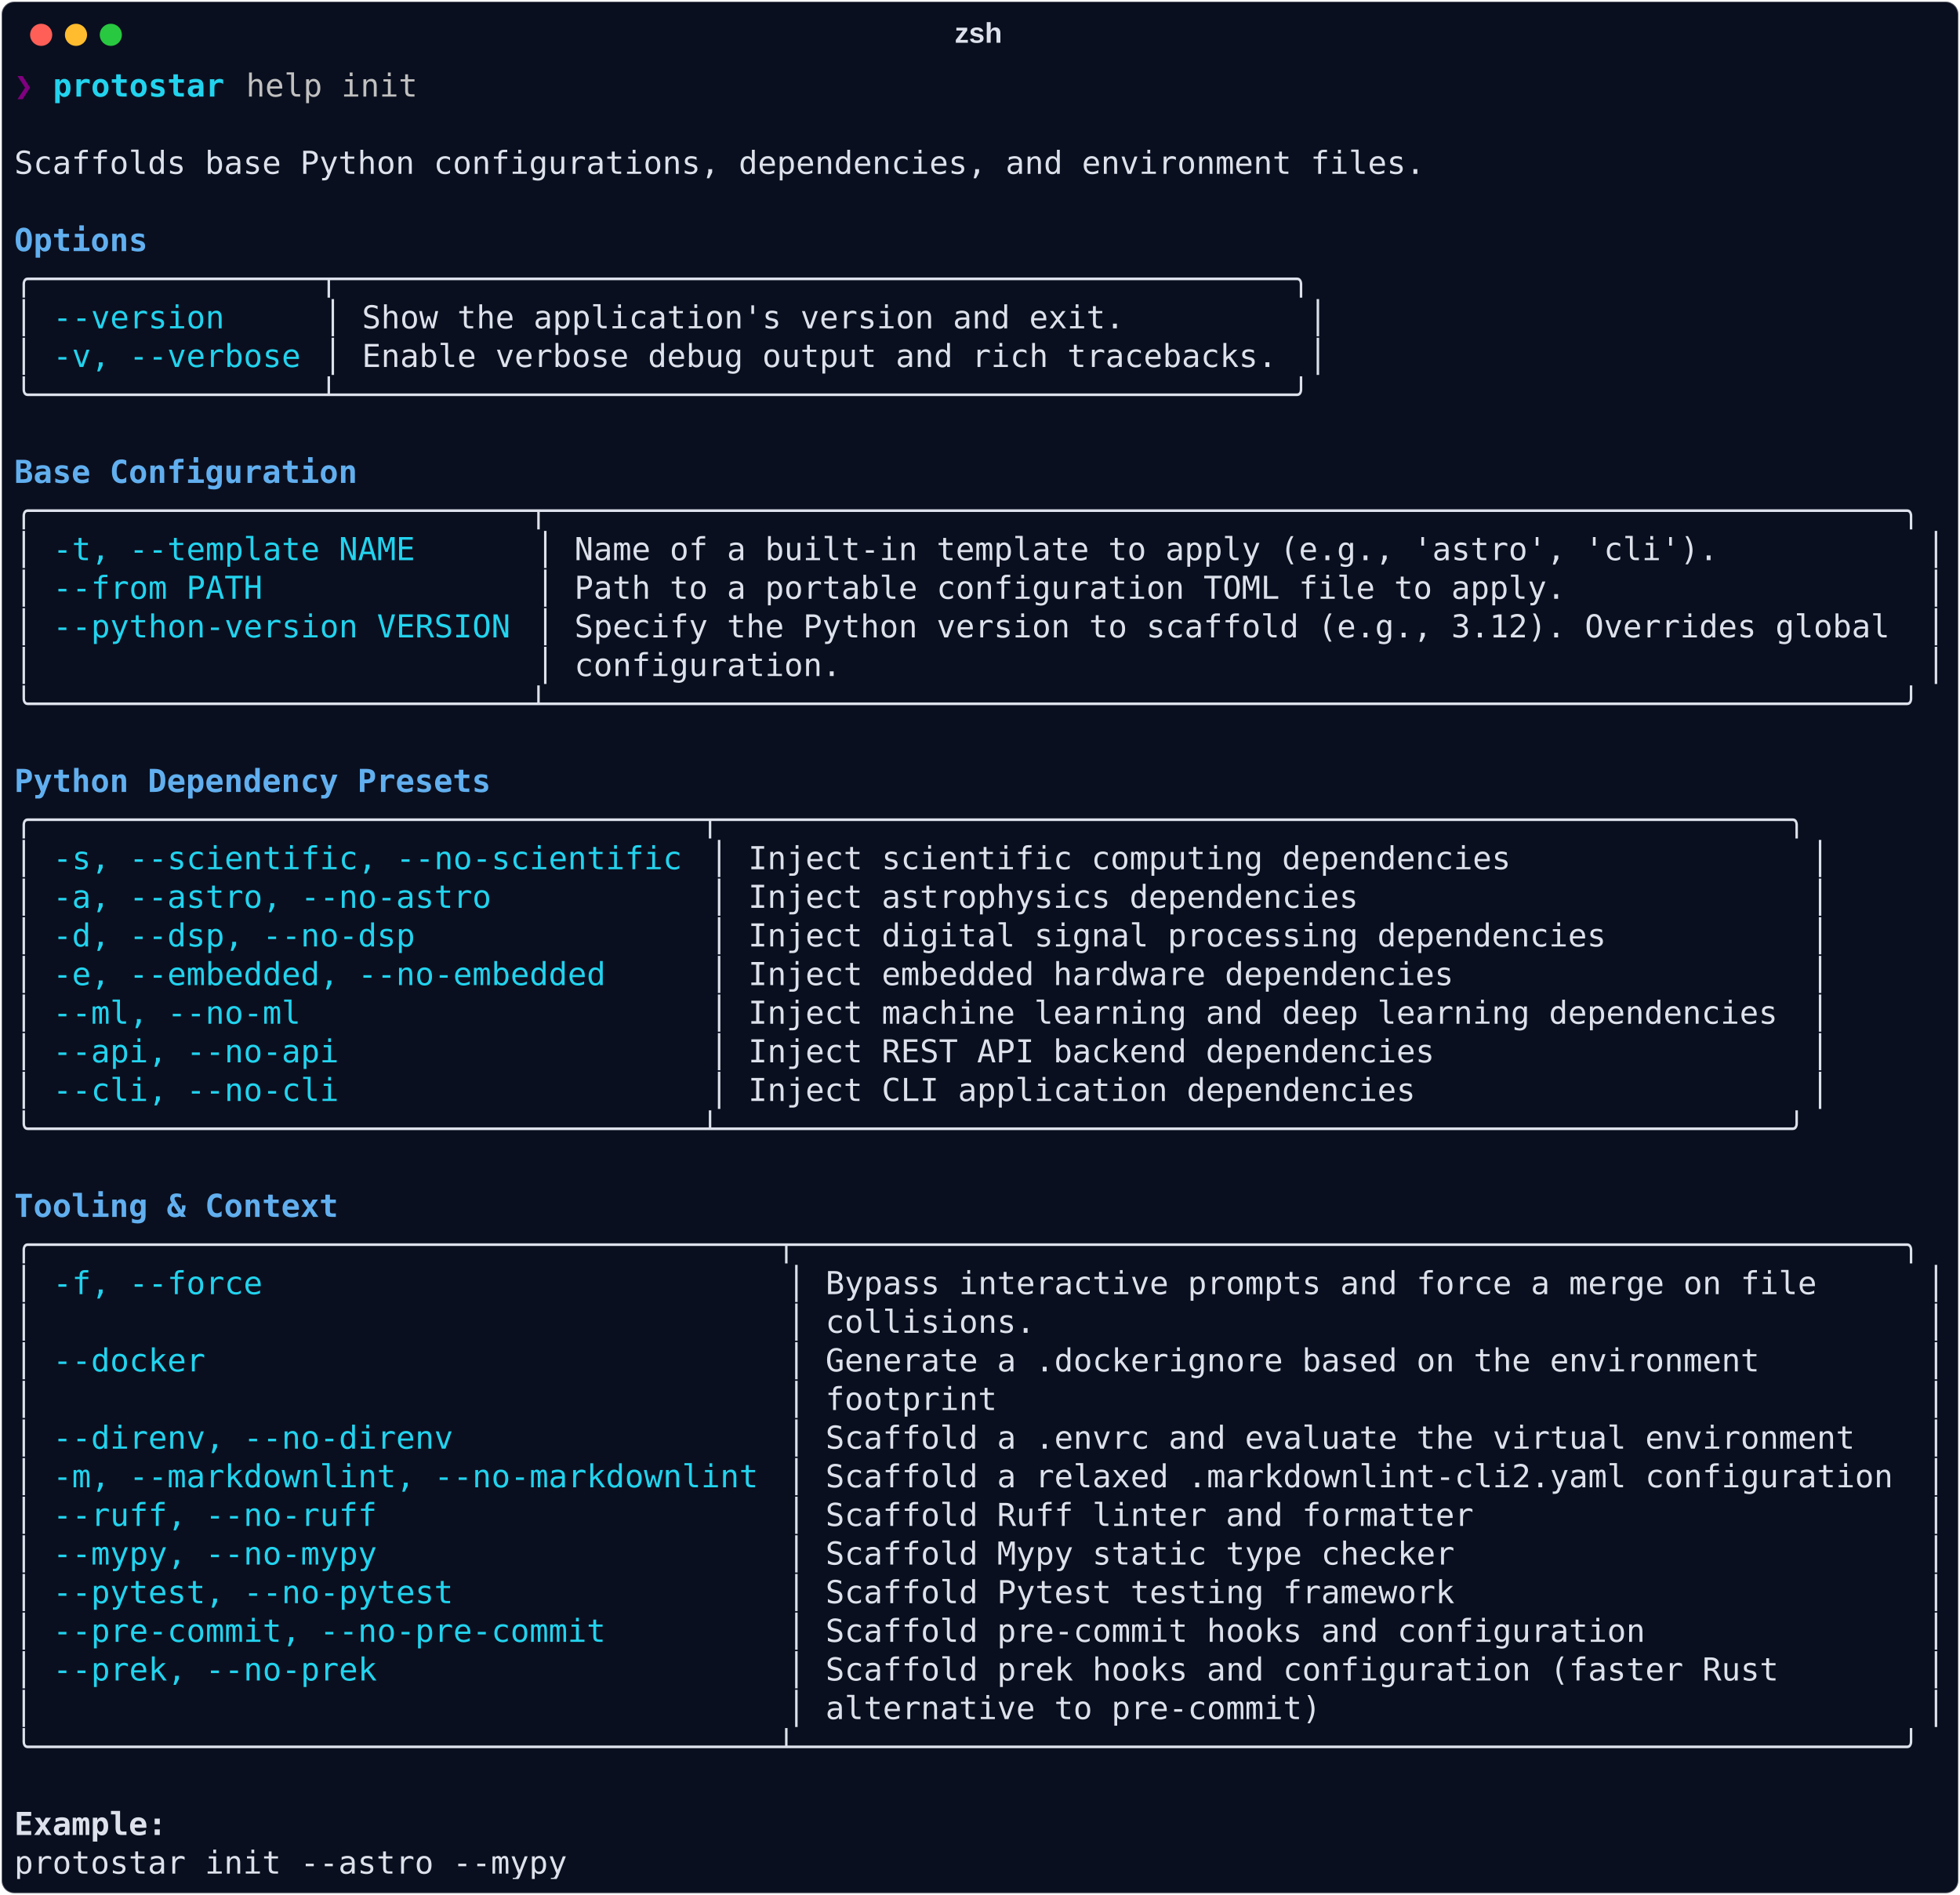
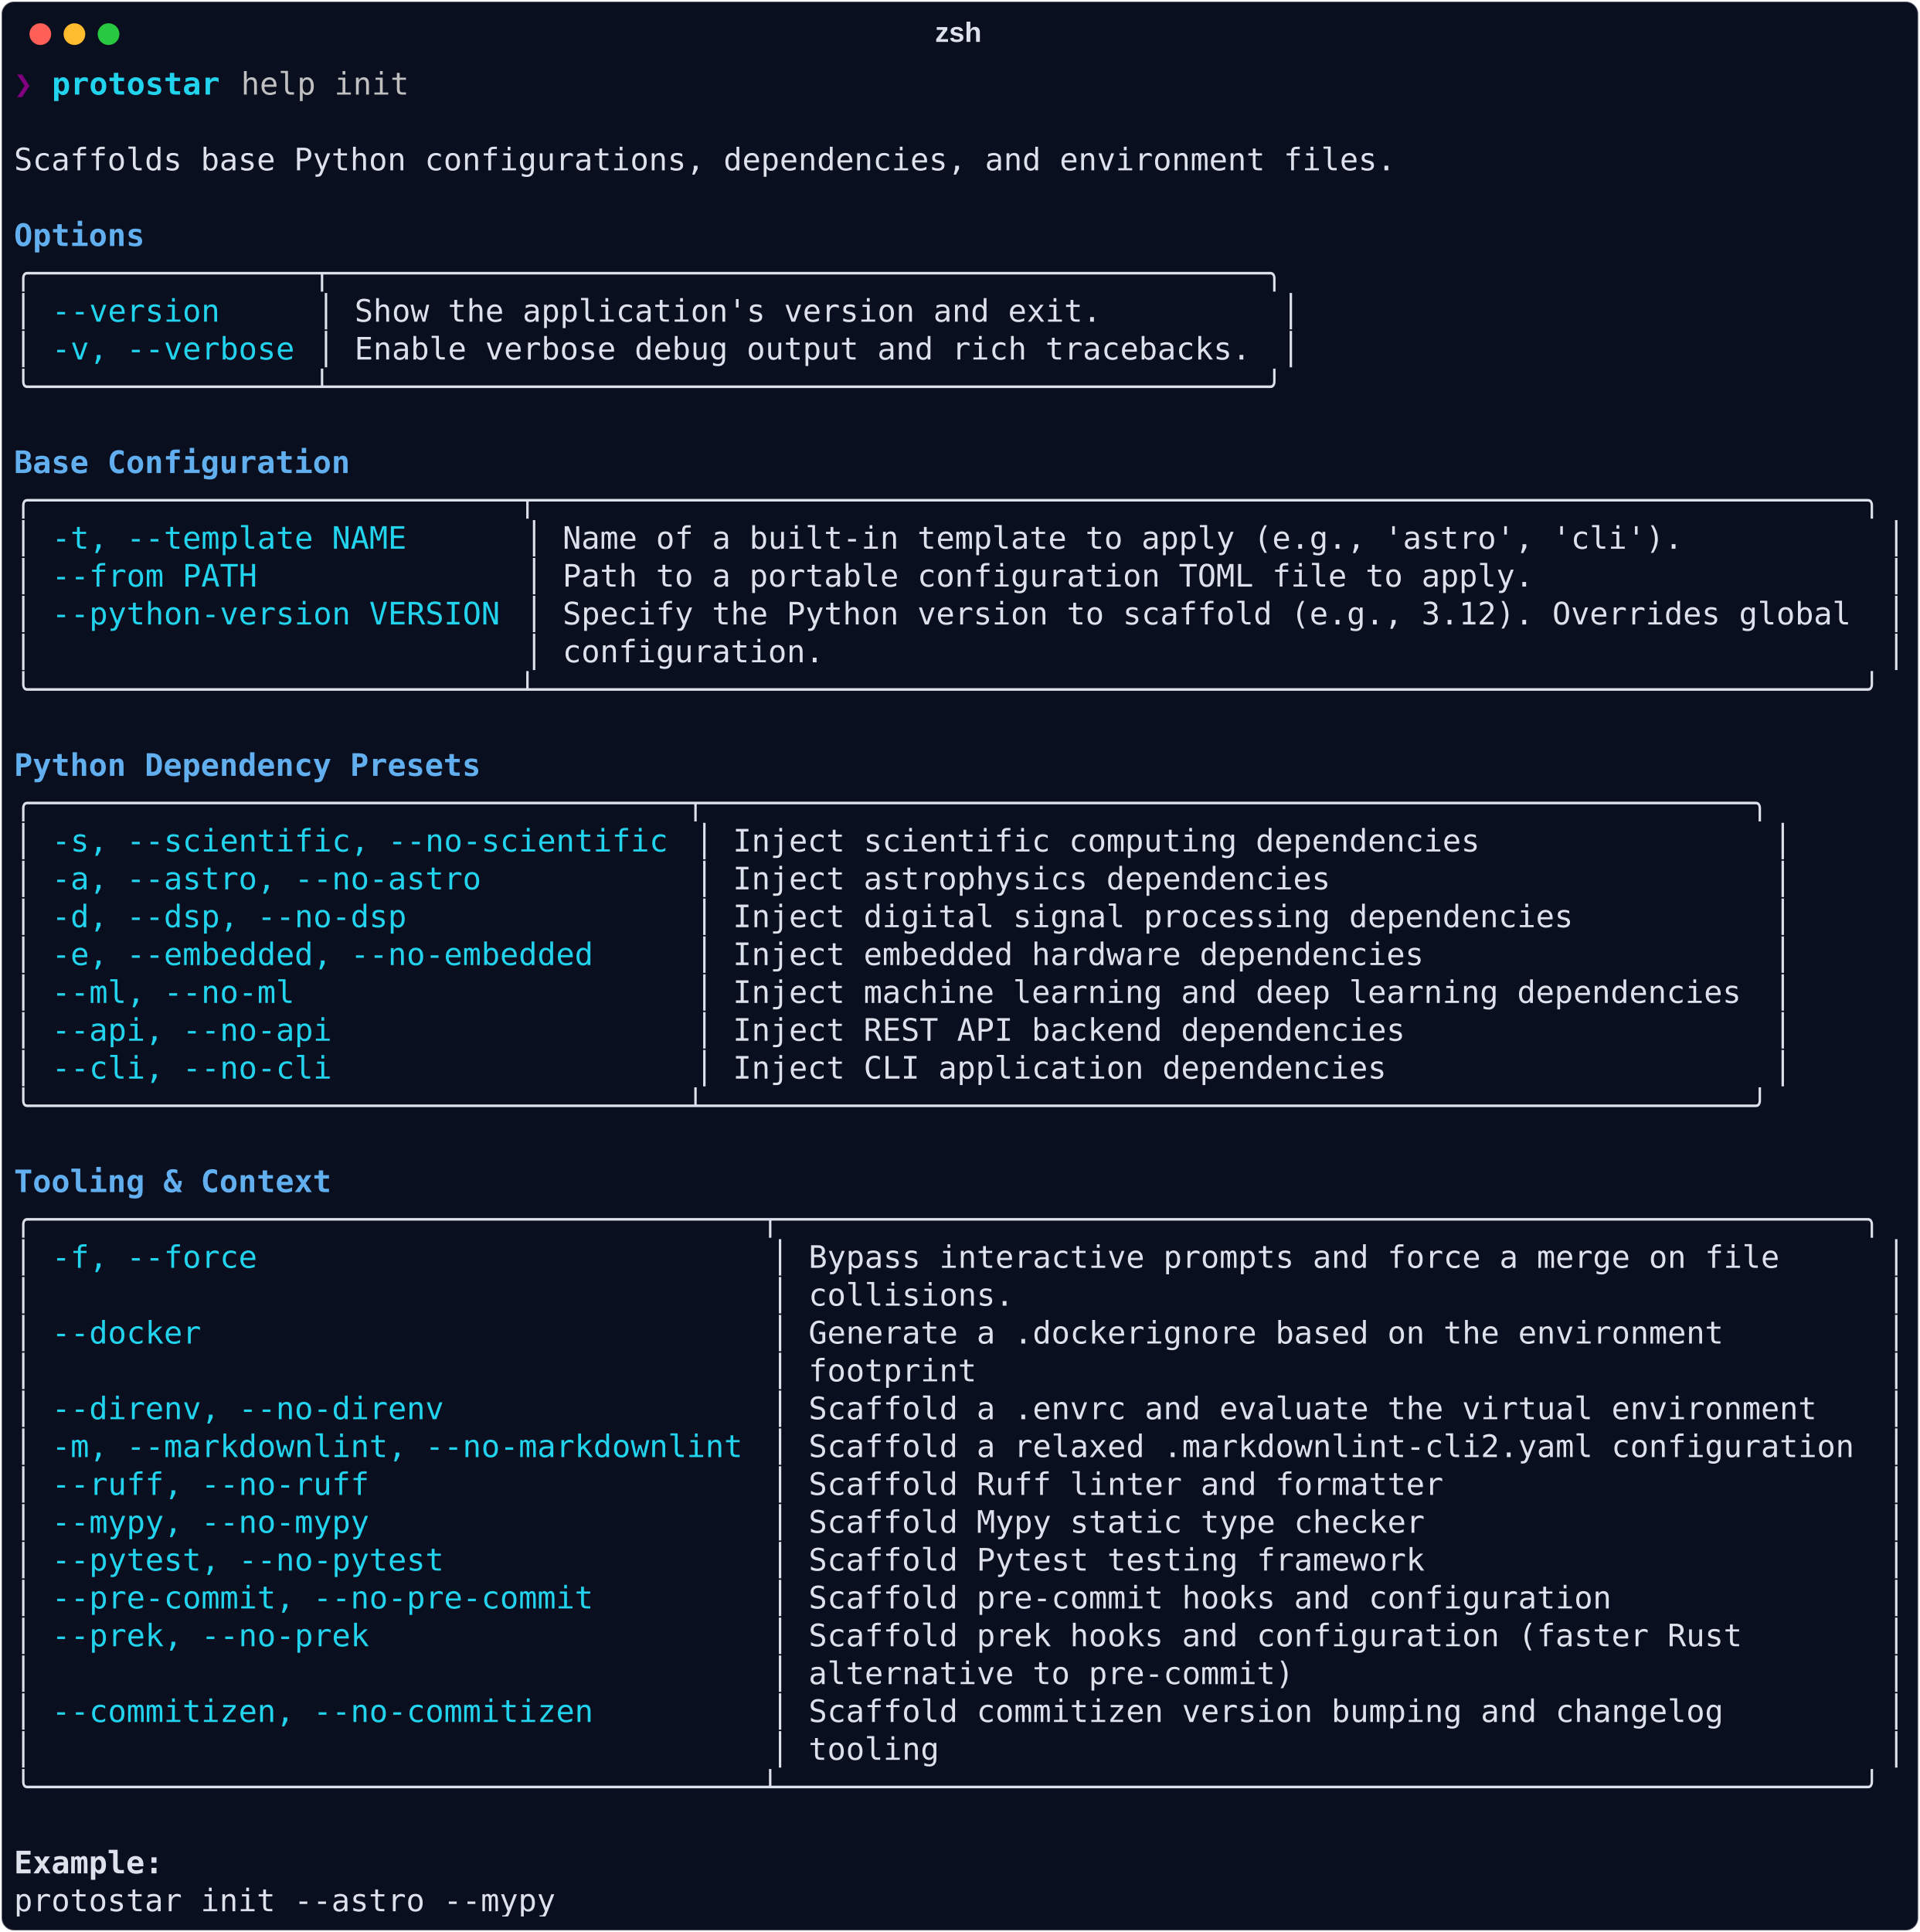
- <svg xmlns="http://www.w3.org/2000/svg" class="rich-terminal" viewBox="0 0 1238 1196.8">
+ <svg xmlns="http://www.w3.org/2000/svg" class="rich-terminal" viewBox="0 0 1238 1245.6">
  <style>

    @font-face {
        font-family: "Fira Code";
        src: local("FiraCode-Regular"),
                url("https://cdnjs.cloudflare.com/ajax/libs/firacode/6.2.0/woff2/FiraCode-Regular.woff2") format("woff2"),
                url("https://cdnjs.cloudflare.com/ajax/libs/firacode/6.2.0/woff/FiraCode-Regular.woff") format("woff");
        font-style: normal;
        font-weight: 400;
    }
    @font-face {
        font-family: "Fira Code";
        src: local("FiraCode-Bold"),
                url("https://cdnjs.cloudflare.com/ajax/libs/firacode/6.2.0/woff2/FiraCode-Bold.woff2") format("woff2"),
                url("https://cdnjs.cloudflare.com/ajax/libs/firacode/6.2.0/woff/FiraCode-Bold.woff") format("woff");
        font-style: bold;
        font-weight: 700;
    }

    .cli_init_help-matrix {
        font-family: Fira Code, monospace;
        font-size: 20px;
        line-height: 24.4px;
        font-variant-east-asian: full-width;
    }

    .cli_init_help-title {
        font-size: 18px;
        font-weight: bold;
        font-family: arial;
    }

    .cli_init_help-r1 { fill: #800080;font-weight: bold }
.cli_init_help-r2 { fill: #22d3ee;font-weight: bold }
.cli_init_help-r3 { fill: #c0c0c0 }
.cli_init_help-r4 { fill: #dce1eb }
.cli_init_help-r5 { fill: #61afef;font-weight: bold }
.cli_init_help-r6 { fill: #22d3ee }
.cli_init_help-r7 { fill: #dce1eb;font-weight: bold }
    </style>
  <defs>
    <clipPath id="cli_init_help-clip-terminal">
-       <rect x="0" y="0" width="1219.0" height="1145.8" />
+       <rect x="0" y="0" width="1219.0" height="1194.6" />
    </clipPath>
    <clipPath id="cli_init_help-line-0">
      <rect x="0" y="1.5" width="1220" height="24.65" />
    </clipPath>
    <clipPath id="cli_init_help-line-1">
      <rect x="0" y="25.9" width="1220" height="24.65" />
    </clipPath>
    <clipPath id="cli_init_help-line-2">
      <rect x="0" y="50.3" width="1220" height="24.65" />
    </clipPath>
    <clipPath id="cli_init_help-line-3">
      <rect x="0" y="74.7" width="1220" height="24.65" />
    </clipPath>
    <clipPath id="cli_init_help-line-4">
      <rect x="0" y="99.1" width="1220" height="24.65" />
    </clipPath>
    <clipPath id="cli_init_help-line-5">
      <rect x="0" y="123.5" width="1220" height="24.65" />
    </clipPath>
    <clipPath id="cli_init_help-line-6">
      <rect x="0" y="147.9" width="1220" height="24.65" />
    </clipPath>
    <clipPath id="cli_init_help-line-7">
      <rect x="0" y="172.3" width="1220" height="24.65" />
    </clipPath>
    <clipPath id="cli_init_help-line-8">
      <rect x="0" y="196.7" width="1220" height="24.65" />
    </clipPath>
    <clipPath id="cli_init_help-line-9">
      <rect x="0" y="221.1" width="1220" height="24.65" />
    </clipPath>
    <clipPath id="cli_init_help-line-10">
      <rect x="0" y="245.5" width="1220" height="24.65" />
    </clipPath>
    <clipPath id="cli_init_help-line-11">
      <rect x="0" y="269.9" width="1220" height="24.65" />
    </clipPath>
    <clipPath id="cli_init_help-line-12">
      <rect x="0" y="294.3" width="1220" height="24.65" />
    </clipPath>
    <clipPath id="cli_init_help-line-13">
      <rect x="0" y="318.7" width="1220" height="24.65" />
    </clipPath>
    <clipPath id="cli_init_help-line-14">
      <rect x="0" y="343.1" width="1220" height="24.65" />
    </clipPath>
    <clipPath id="cli_init_help-line-15">
      <rect x="0" y="367.5" width="1220" height="24.65" />
    </clipPath>
    <clipPath id="cli_init_help-line-16">
      <rect x="0" y="391.9" width="1220" height="24.65" />
    </clipPath>
    <clipPath id="cli_init_help-line-17">
      <rect x="0" y="416.3" width="1220" height="24.65" />
    </clipPath>
    <clipPath id="cli_init_help-line-18">
      <rect x="0" y="440.7" width="1220" height="24.65" />
    </clipPath>
    <clipPath id="cli_init_help-line-19">
      <rect x="0" y="465.1" width="1220" height="24.65" />
    </clipPath>
    <clipPath id="cli_init_help-line-20">
      <rect x="0" y="489.5" width="1220" height="24.65" />
    </clipPath>
    <clipPath id="cli_init_help-line-21">
      <rect x="0" y="513.9" width="1220" height="24.65" />
    </clipPath>
    <clipPath id="cli_init_help-line-22">
      <rect x="0" y="538.3" width="1220" height="24.65" />
    </clipPath>
    <clipPath id="cli_init_help-line-23">
      <rect x="0" y="562.7" width="1220" height="24.65" />
    </clipPath>
    <clipPath id="cli_init_help-line-24">
      <rect x="0" y="587.1" width="1220" height="24.65" />
    </clipPath>
    <clipPath id="cli_init_help-line-25">
      <rect x="0" y="611.5" width="1220" height="24.65" />
    </clipPath>
    <clipPath id="cli_init_help-line-26">
      <rect x="0" y="635.9" width="1220" height="24.65" />
    </clipPath>
    <clipPath id="cli_init_help-line-27">
      <rect x="0" y="660.3" width="1220" height="24.65" />
    </clipPath>
    <clipPath id="cli_init_help-line-28">
      <rect x="0" y="684.7" width="1220" height="24.65" />
    </clipPath>
    <clipPath id="cli_init_help-line-29">
      <rect x="0" y="709.1" width="1220" height="24.65" />
    </clipPath>
    <clipPath id="cli_init_help-line-30">
      <rect x="0" y="733.5" width="1220" height="24.65" />
    </clipPath>
    <clipPath id="cli_init_help-line-31">
      <rect x="0" y="757.9" width="1220" height="24.65" />
    </clipPath>
    <clipPath id="cli_init_help-line-32">
      <rect x="0" y="782.3" width="1220" height="24.65" />
    </clipPath>
    <clipPath id="cli_init_help-line-33">
      <rect x="0" y="806.7" width="1220" height="24.65" />
    </clipPath>
    <clipPath id="cli_init_help-line-34">
      <rect x="0" y="831.1" width="1220" height="24.65" />
    </clipPath>
    <clipPath id="cli_init_help-line-35">
      <rect x="0" y="855.5" width="1220" height="24.65" />
    </clipPath>
    <clipPath id="cli_init_help-line-36">
      <rect x="0" y="879.9" width="1220" height="24.65" />
    </clipPath>
    <clipPath id="cli_init_help-line-37">
      <rect x="0" y="904.3" width="1220" height="24.65" />
    </clipPath>
    <clipPath id="cli_init_help-line-38">
      <rect x="0" y="928.7" width="1220" height="24.65" />
    </clipPath>
    <clipPath id="cli_init_help-line-39">
      <rect x="0" y="953.1" width="1220" height="24.65" />
    </clipPath>
    <clipPath id="cli_init_help-line-40">
      <rect x="0" y="977.5" width="1220" height="24.65" />
    </clipPath>
    <clipPath id="cli_init_help-line-41">
      <rect x="0" y="1001.9" width="1220" height="24.65" />
    </clipPath>
    <clipPath id="cli_init_help-line-42">
      <rect x="0" y="1026.3" width="1220" height="24.65" />
    </clipPath>
    <clipPath id="cli_init_help-line-43">
      <rect x="0" y="1050.7" width="1220" height="24.65" />
    </clipPath>
    <clipPath id="cli_init_help-line-44">
      <rect x="0" y="1075.1" width="1220" height="24.65" />
    </clipPath>
    <clipPath id="cli_init_help-line-45">
      <rect x="0" y="1099.5" width="1220" height="24.65" />
    </clipPath>
+     <clipPath id="cli_init_help-line-46">
+       <rect x="0" y="1123.9" width="1220" height="24.65" />
+     </clipPath>
+     <clipPath id="cli_init_help-line-47">
+       <rect x="0" y="1148.3" width="1220" height="24.65" />
+     </clipPath>
  </defs>
-   <rect fill="#0a0f1f" stroke="rgba(255,255,255,0.35)" stroke-width="1" x="1" y="1" width="1236" height="1194.8" rx="8" />
+   <rect fill="#0a0f1f" stroke="rgba(255,255,255,0.35)" stroke-width="1" x="1" y="1" width="1236" height="1243.6" rx="8" />
  <text class="cli_init_help-title" fill="#dce1eb" text-anchor="middle" x="618" y="27">zsh</text>
  <g transform="translate(26,22)">
    <circle cx="0" cy="0" r="7" fill="#ff5f57" />
    <circle cx="22" cy="0" r="7" fill="#febc2e" />
    <circle cx="44" cy="0" r="7" fill="#28c840" />
  </g>
  <g transform="translate(9, 41)" clip-path="url(#cli_init_help-clip-terminal)">
    <g class="cli_init_help-matrix">
      <text class="cli_init_help-r1" x="0" y="20" textLength="24.4" clip-path="url(#cli_init_help-line-0)">❯ </text>
      <text class="cli_init_help-r2" x="24.4" y="20" textLength="122" clip-path="url(#cli_init_help-line-0)">protostar </text>
      <text class="cli_init_help-r3" x="146.4" y="20" textLength="109.8" clip-path="url(#cli_init_help-line-0)">help init</text>
      <text class="cli_init_help-r4" x="1220" y="20" textLength="12.2" clip-path="url(#cli_init_help-line-0)">
</text>
      <text class="cli_init_help-r4" x="1220" y="44.4" textLength="12.2" clip-path="url(#cli_init_help-line-1)">
</text>
      <text class="cli_init_help-r4" x="0" y="68.8" textLength="902.8" clip-path="url(#cli_init_help-line-2)">Scaffolds base Python configurations, dependencies, and environment files.</text>
      <text class="cli_init_help-r4" x="1220" y="68.8" textLength="12.2" clip-path="url(#cli_init_help-line-2)">
</text>
      <text class="cli_init_help-r4" x="1220" y="93.2" textLength="12.2" clip-path="url(#cli_init_help-line-3)">
</text>
      <text class="cli_init_help-r5" x="0" y="117.6" textLength="829.6" clip-path="url(#cli_init_help-line-4)">Options                                                             </text>
      <text class="cli_init_help-r4" x="1220" y="117.6" textLength="12.2" clip-path="url(#cli_init_help-line-4)">
</text>
      <text class="cli_init_help-r4" x="0" y="142" textLength="829.6" clip-path="url(#cli_init_help-line-5)">╭───────────────┬──────────────────────────────────────────────────╮</text>
      <text class="cli_init_help-r4" x="1220" y="142" textLength="12.2" clip-path="url(#cli_init_help-line-5)">
</text>
      <text class="cli_init_help-r4" x="0" y="166.4" textLength="12.2" clip-path="url(#cli_init_help-line-6)">│</text>
      <text class="cli_init_help-r6" x="24.4" y="166.4" textLength="158.6" clip-path="url(#cli_init_help-line-6)">--version    </text>
      <text class="cli_init_help-r4" x="195.2" y="166.4" textLength="12.2" clip-path="url(#cli_init_help-line-6)">│</text>
      <text class="cli_init_help-r4" x="219.6" y="166.4" textLength="585.6" clip-path="url(#cli_init_help-line-6)">Show the application's version and exit.        </text>
      <text class="cli_init_help-r4" x="817.4" y="166.4" textLength="12.2" clip-path="url(#cli_init_help-line-6)">│</text>
      <text class="cli_init_help-r4" x="1220" y="166.4" textLength="12.2" clip-path="url(#cli_init_help-line-6)">
</text>
      <text class="cli_init_help-r4" x="0" y="190.8" textLength="12.2" clip-path="url(#cli_init_help-line-7)">│</text>
      <text class="cli_init_help-r6" x="24.4" y="190.8" textLength="158.6" clip-path="url(#cli_init_help-line-7)">-v, --verbose</text>
      <text class="cli_init_help-r4" x="195.2" y="190.8" textLength="12.2" clip-path="url(#cli_init_help-line-7)">│</text>
      <text class="cli_init_help-r4" x="219.6" y="190.8" textLength="585.6" clip-path="url(#cli_init_help-line-7)">Enable verbose debug output and rich tracebacks.</text>
      <text class="cli_init_help-r4" x="817.4" y="190.8" textLength="12.2" clip-path="url(#cli_init_help-line-7)">│</text>
      <text class="cli_init_help-r4" x="1220" y="190.8" textLength="12.2" clip-path="url(#cli_init_help-line-7)">
</text>
      <text class="cli_init_help-r4" x="0" y="215.2" textLength="829.6" clip-path="url(#cli_init_help-line-8)">╰───────────────┴──────────────────────────────────────────────────╯</text>
      <text class="cli_init_help-r4" x="1220" y="215.2" textLength="12.2" clip-path="url(#cli_init_help-line-8)">
</text>
      <text class="cli_init_help-r4" x="1220" y="239.6" textLength="12.2" clip-path="url(#cli_init_help-line-9)">
</text>
      <text class="cli_init_help-r5" x="0" y="264" textLength="1220" clip-path="url(#cli_init_help-line-10)">Base Configuration                                                                                  </text>
      <text class="cli_init_help-r4" x="1220" y="264" textLength="12.2" clip-path="url(#cli_init_help-line-10)">
</text>
      <text class="cli_init_help-r4" x="0" y="288.4" textLength="1220" clip-path="url(#cli_init_help-line-11)">╭──────────────────────────┬───────────────────────────────────────────────────────────────────────╮</text>
      <text class="cli_init_help-r4" x="1220" y="288.4" textLength="12.2" clip-path="url(#cli_init_help-line-11)">
</text>
      <text class="cli_init_help-r4" x="0" y="312.8" textLength="12.2" clip-path="url(#cli_init_help-line-12)">│</text>
      <text class="cli_init_help-r6" x="24.4" y="312.8" textLength="292.8" clip-path="url(#cli_init_help-line-12)">-t, --template NAME     </text>
      <text class="cli_init_help-r4" x="329.4" y="312.8" textLength="12.2" clip-path="url(#cli_init_help-line-12)">│</text>
      <text class="cli_init_help-r4" x="353.8" y="312.8" textLength="841.8" clip-path="url(#cli_init_help-line-12)">Name of a built-in template to apply (e.g., 'astro', 'cli').         </text>
      <text class="cli_init_help-r4" x="1207.8" y="312.8" textLength="12.2" clip-path="url(#cli_init_help-line-12)">│</text>
      <text class="cli_init_help-r4" x="1220" y="312.8" textLength="12.2" clip-path="url(#cli_init_help-line-12)">
</text>
      <text class="cli_init_help-r4" x="0" y="337.2" textLength="12.2" clip-path="url(#cli_init_help-line-13)">│</text>
      <text class="cli_init_help-r6" x="24.4" y="337.2" textLength="292.8" clip-path="url(#cli_init_help-line-13)">--from PATH             </text>
      <text class="cli_init_help-r4" x="329.4" y="337.2" textLength="12.2" clip-path="url(#cli_init_help-line-13)">│</text>
      <text class="cli_init_help-r4" x="353.8" y="337.2" textLength="841.8" clip-path="url(#cli_init_help-line-13)">Path to a portable configuration TOML file to apply.                 </text>
      <text class="cli_init_help-r4" x="1207.8" y="337.2" textLength="12.2" clip-path="url(#cli_init_help-line-13)">│</text>
      <text class="cli_init_help-r4" x="1220" y="337.2" textLength="12.2" clip-path="url(#cli_init_help-line-13)">
</text>
      <text class="cli_init_help-r4" x="0" y="361.6" textLength="12.2" clip-path="url(#cli_init_help-line-14)">│</text>
      <text class="cli_init_help-r6" x="24.4" y="361.6" textLength="292.8" clip-path="url(#cli_init_help-line-14)">--python-version VERSION</text>
      <text class="cli_init_help-r4" x="329.4" y="361.6" textLength="12.2" clip-path="url(#cli_init_help-line-14)">│</text>
      <text class="cli_init_help-r4" x="353.8" y="361.6" textLength="841.8" clip-path="url(#cli_init_help-line-14)">Specify the Python version to scaffold (e.g., 3.12). Overrides global</text>
      <text class="cli_init_help-r4" x="1207.8" y="361.6" textLength="12.2" clip-path="url(#cli_init_help-line-14)">│</text>
      <text class="cli_init_help-r4" x="1220" y="361.6" textLength="12.2" clip-path="url(#cli_init_help-line-14)">
</text>
      <text class="cli_init_help-r4" x="0" y="386" textLength="12.2" clip-path="url(#cli_init_help-line-15)">│</text>
      <text class="cli_init_help-r4" x="329.4" y="386" textLength="12.2" clip-path="url(#cli_init_help-line-15)">│</text>
      <text class="cli_init_help-r4" x="353.8" y="386" textLength="841.8" clip-path="url(#cli_init_help-line-15)">configuration.                                                       </text>
      <text class="cli_init_help-r4" x="1207.8" y="386" textLength="12.2" clip-path="url(#cli_init_help-line-15)">│</text>
      <text class="cli_init_help-r4" x="1220" y="386" textLength="12.2" clip-path="url(#cli_init_help-line-15)">
</text>
      <text class="cli_init_help-r4" x="0" y="410.4" textLength="1220" clip-path="url(#cli_init_help-line-16)">╰──────────────────────────┴───────────────────────────────────────────────────────────────────────╯</text>
      <text class="cli_init_help-r4" x="1220" y="410.4" textLength="12.2" clip-path="url(#cli_init_help-line-16)">
</text>
      <text class="cli_init_help-r4" x="1220" y="434.8" textLength="12.2" clip-path="url(#cli_init_help-line-17)">
</text>
      <text class="cli_init_help-r5" x="0" y="459.2" textLength="1146.8" clip-path="url(#cli_init_help-line-18)">Python Dependency Presets                                                                     </text>
      <text class="cli_init_help-r4" x="1220" y="459.2" textLength="12.2" clip-path="url(#cli_init_help-line-18)">
</text>
      <text class="cli_init_help-r4" x="0" y="483.6" textLength="1146.8" clip-path="url(#cli_init_help-line-19)">╭───────────────────────────────────┬────────────────────────────────────────────────────────╮</text>
      <text class="cli_init_help-r4" x="1220" y="483.6" textLength="12.2" clip-path="url(#cli_init_help-line-19)">
</text>
      <text class="cli_init_help-r4" x="0" y="508" textLength="12.2" clip-path="url(#cli_init_help-line-20)">│</text>
      <text class="cli_init_help-r6" x="24.4" y="508" textLength="402.6" clip-path="url(#cli_init_help-line-20)">-s, --scientific, --no-scientific</text>
      <text class="cli_init_help-r4" x="439.2" y="508" textLength="12.2" clip-path="url(#cli_init_help-line-20)">│</text>
      <text class="cli_init_help-r4" x="463.6" y="508" textLength="658.8" clip-path="url(#cli_init_help-line-20)">Inject scientific computing dependencies              </text>
      <text class="cli_init_help-r4" x="1134.6" y="508" textLength="12.2" clip-path="url(#cli_init_help-line-20)">│</text>
      <text class="cli_init_help-r4" x="1220" y="508" textLength="12.2" clip-path="url(#cli_init_help-line-20)">
</text>
      <text class="cli_init_help-r4" x="0" y="532.4" textLength="12.2" clip-path="url(#cli_init_help-line-21)">│</text>
      <text class="cli_init_help-r6" x="24.4" y="532.4" textLength="402.6" clip-path="url(#cli_init_help-line-21)">-a, --astro, --no-astro          </text>
      <text class="cli_init_help-r4" x="439.2" y="532.4" textLength="12.2" clip-path="url(#cli_init_help-line-21)">│</text>
      <text class="cli_init_help-r4" x="463.6" y="532.4" textLength="658.8" clip-path="url(#cli_init_help-line-21)">Inject astrophysics dependencies                      </text>
      <text class="cli_init_help-r4" x="1134.6" y="532.4" textLength="12.2" clip-path="url(#cli_init_help-line-21)">│</text>
      <text class="cli_init_help-r4" x="1220" y="532.4" textLength="12.2" clip-path="url(#cli_init_help-line-21)">
</text>
      <text class="cli_init_help-r4" x="0" y="556.8" textLength="12.2" clip-path="url(#cli_init_help-line-22)">│</text>
      <text class="cli_init_help-r6" x="24.4" y="556.8" textLength="402.6" clip-path="url(#cli_init_help-line-22)">-d, --dsp, --no-dsp              </text>
      <text class="cli_init_help-r4" x="439.2" y="556.8" textLength="12.2" clip-path="url(#cli_init_help-line-22)">│</text>
      <text class="cli_init_help-r4" x="463.6" y="556.8" textLength="658.8" clip-path="url(#cli_init_help-line-22)">Inject digital signal processing dependencies         </text>
      <text class="cli_init_help-r4" x="1134.6" y="556.8" textLength="12.2" clip-path="url(#cli_init_help-line-22)">│</text>
      <text class="cli_init_help-r4" x="1220" y="556.8" textLength="12.2" clip-path="url(#cli_init_help-line-22)">
</text>
      <text class="cli_init_help-r4" x="0" y="581.2" textLength="12.2" clip-path="url(#cli_init_help-line-23)">│</text>
      <text class="cli_init_help-r6" x="24.4" y="581.2" textLength="402.6" clip-path="url(#cli_init_help-line-23)">-e, --embedded, --no-embedded    </text>
      <text class="cli_init_help-r4" x="439.2" y="581.2" textLength="12.2" clip-path="url(#cli_init_help-line-23)">│</text>
      <text class="cli_init_help-r4" x="463.6" y="581.2" textLength="658.8" clip-path="url(#cli_init_help-line-23)">Inject embedded hardware dependencies                 </text>
      <text class="cli_init_help-r4" x="1134.6" y="581.2" textLength="12.2" clip-path="url(#cli_init_help-line-23)">│</text>
      <text class="cli_init_help-r4" x="1220" y="581.2" textLength="12.2" clip-path="url(#cli_init_help-line-23)">
</text>
      <text class="cli_init_help-r4" x="0" y="605.6" textLength="12.2" clip-path="url(#cli_init_help-line-24)">│</text>
      <text class="cli_init_help-r6" x="24.4" y="605.6" textLength="402.6" clip-path="url(#cli_init_help-line-24)">--ml, --no-ml                    </text>
      <text class="cli_init_help-r4" x="439.2" y="605.6" textLength="12.2" clip-path="url(#cli_init_help-line-24)">│</text>
      <text class="cli_init_help-r4" x="463.6" y="605.6" textLength="658.8" clip-path="url(#cli_init_help-line-24)">Inject machine learning and deep learning dependencies</text>
      <text class="cli_init_help-r4" x="1134.6" y="605.6" textLength="12.2" clip-path="url(#cli_init_help-line-24)">│</text>
      <text class="cli_init_help-r4" x="1220" y="605.6" textLength="12.2" clip-path="url(#cli_init_help-line-24)">
</text>
      <text class="cli_init_help-r4" x="0" y="630" textLength="12.2" clip-path="url(#cli_init_help-line-25)">│</text>
      <text class="cli_init_help-r6" x="24.4" y="630" textLength="402.6" clip-path="url(#cli_init_help-line-25)">--api, --no-api                  </text>
      <text class="cli_init_help-r4" x="439.2" y="630" textLength="12.2" clip-path="url(#cli_init_help-line-25)">│</text>
      <text class="cli_init_help-r4" x="463.6" y="630" textLength="658.8" clip-path="url(#cli_init_help-line-25)">Inject REST API backend dependencies                  </text>
      <text class="cli_init_help-r4" x="1134.6" y="630" textLength="12.2" clip-path="url(#cli_init_help-line-25)">│</text>
      <text class="cli_init_help-r4" x="1220" y="630" textLength="12.2" clip-path="url(#cli_init_help-line-25)">
</text>
      <text class="cli_init_help-r4" x="0" y="654.4" textLength="12.2" clip-path="url(#cli_init_help-line-26)">│</text>
      <text class="cli_init_help-r6" x="24.4" y="654.4" textLength="402.6" clip-path="url(#cli_init_help-line-26)">--cli, --no-cli                  </text>
      <text class="cli_init_help-r4" x="439.2" y="654.4" textLength="12.2" clip-path="url(#cli_init_help-line-26)">│</text>
      <text class="cli_init_help-r4" x="463.6" y="654.4" textLength="658.8" clip-path="url(#cli_init_help-line-26)">Inject CLI application dependencies                   </text>
      <text class="cli_init_help-r4" x="1134.6" y="654.4" textLength="12.2" clip-path="url(#cli_init_help-line-26)">│</text>
      <text class="cli_init_help-r4" x="1220" y="654.4" textLength="12.2" clip-path="url(#cli_init_help-line-26)">
</text>
      <text class="cli_init_help-r4" x="0" y="678.8" textLength="1146.8" clip-path="url(#cli_init_help-line-27)">╰───────────────────────────────────┴────────────────────────────────────────────────────────╯</text>
      <text class="cli_init_help-r4" x="1220" y="678.8" textLength="12.2" clip-path="url(#cli_init_help-line-27)">
</text>
      <text class="cli_init_help-r4" x="1220" y="703.2" textLength="12.2" clip-path="url(#cli_init_help-line-28)">
</text>
      <text class="cli_init_help-r5" x="0" y="727.6" textLength="1220" clip-path="url(#cli_init_help-line-29)">Tooling &amp; Context                                                                                   </text>
      <text class="cli_init_help-r4" x="1220" y="727.6" textLength="12.2" clip-path="url(#cli_init_help-line-29)">
</text>
      <text class="cli_init_help-r4" x="0" y="752" textLength="1220" clip-path="url(#cli_init_help-line-30)">╭───────────────────────────────────────┬──────────────────────────────────────────────────────────╮</text>
      <text class="cli_init_help-r4" x="1220" y="752" textLength="12.2" clip-path="url(#cli_init_help-line-30)">
</text>
      <text class="cli_init_help-r4" x="0" y="776.4" textLength="12.2" clip-path="url(#cli_init_help-line-31)">│</text>
      <text class="cli_init_help-r6" x="24.4" y="776.4" textLength="451.4" clip-path="url(#cli_init_help-line-31)">-f, --force                          </text>
      <text class="cli_init_help-r4" x="488" y="776.4" textLength="12.2" clip-path="url(#cli_init_help-line-31)">│</text>
      <text class="cli_init_help-r4" x="512.4" y="776.4" textLength="683.2" clip-path="url(#cli_init_help-line-31)">Bypass interactive prompts and force a merge on file    </text>
      <text class="cli_init_help-r4" x="1207.8" y="776.4" textLength="12.2" clip-path="url(#cli_init_help-line-31)">│</text>
      <text class="cli_init_help-r4" x="1220" y="776.4" textLength="12.2" clip-path="url(#cli_init_help-line-31)">
</text>
      <text class="cli_init_help-r4" x="0" y="800.8" textLength="12.2" clip-path="url(#cli_init_help-line-32)">│</text>
      <text class="cli_init_help-r4" x="488" y="800.8" textLength="12.2" clip-path="url(#cli_init_help-line-32)">│</text>
      <text class="cli_init_help-r4" x="512.4" y="800.8" textLength="683.2" clip-path="url(#cli_init_help-line-32)">collisions.                                             </text>
      <text class="cli_init_help-r4" x="1207.8" y="800.8" textLength="12.2" clip-path="url(#cli_init_help-line-32)">│</text>
      <text class="cli_init_help-r4" x="1220" y="800.8" textLength="12.2" clip-path="url(#cli_init_help-line-32)">
</text>
      <text class="cli_init_help-r4" x="0" y="825.2" textLength="12.2" clip-path="url(#cli_init_help-line-33)">│</text>
      <text class="cli_init_help-r6" x="24.4" y="825.2" textLength="451.4" clip-path="url(#cli_init_help-line-33)">--docker                             </text>
      <text class="cli_init_help-r4" x="488" y="825.2" textLength="12.2" clip-path="url(#cli_init_help-line-33)">│</text>
      <text class="cli_init_help-r4" x="512.4" y="825.2" textLength="683.2" clip-path="url(#cli_init_help-line-33)">Generate a .dockerignore based on the environment       </text>
      <text class="cli_init_help-r4" x="1207.8" y="825.2" textLength="12.2" clip-path="url(#cli_init_help-line-33)">│</text>
      <text class="cli_init_help-r4" x="1220" y="825.2" textLength="12.2" clip-path="url(#cli_init_help-line-33)">
</text>
      <text class="cli_init_help-r4" x="0" y="849.6" textLength="12.2" clip-path="url(#cli_init_help-line-34)">│</text>
      <text class="cli_init_help-r4" x="488" y="849.6" textLength="12.2" clip-path="url(#cli_init_help-line-34)">│</text>
      <text class="cli_init_help-r4" x="512.4" y="849.6" textLength="683.2" clip-path="url(#cli_init_help-line-34)">footprint                                               </text>
      <text class="cli_init_help-r4" x="1207.8" y="849.6" textLength="12.2" clip-path="url(#cli_init_help-line-34)">│</text>
      <text class="cli_init_help-r4" x="1220" y="849.6" textLength="12.2" clip-path="url(#cli_init_help-line-34)">
</text>
      <text class="cli_init_help-r4" x="0" y="874" textLength="12.2" clip-path="url(#cli_init_help-line-35)">│</text>
      <text class="cli_init_help-r6" x="24.4" y="874" textLength="451.4" clip-path="url(#cli_init_help-line-35)">--direnv, --no-direnv                </text>
      <text class="cli_init_help-r4" x="488" y="874" textLength="12.2" clip-path="url(#cli_init_help-line-35)">│</text>
      <text class="cli_init_help-r4" x="512.4" y="874" textLength="683.2" clip-path="url(#cli_init_help-line-35)">Scaffold a .envrc and evaluate the virtual environment  </text>
      <text class="cli_init_help-r4" x="1207.8" y="874" textLength="12.2" clip-path="url(#cli_init_help-line-35)">│</text>
      <text class="cli_init_help-r4" x="1220" y="874" textLength="12.2" clip-path="url(#cli_init_help-line-35)">
</text>
      <text class="cli_init_help-r4" x="0" y="898.4" textLength="12.2" clip-path="url(#cli_init_help-line-36)">│</text>
      <text class="cli_init_help-r6" x="24.4" y="898.4" textLength="451.4" clip-path="url(#cli_init_help-line-36)">-m, --markdownlint, --no-markdownlint</text>
      <text class="cli_init_help-r4" x="488" y="898.4" textLength="12.2" clip-path="url(#cli_init_help-line-36)">│</text>
      <text class="cli_init_help-r4" x="512.4" y="898.4" textLength="683.2" clip-path="url(#cli_init_help-line-36)">Scaffold a relaxed .markdownlint-cli2.yaml configuration</text>
      <text class="cli_init_help-r4" x="1207.8" y="898.4" textLength="12.2" clip-path="url(#cli_init_help-line-36)">│</text>
      <text class="cli_init_help-r4" x="1220" y="898.4" textLength="12.2" clip-path="url(#cli_init_help-line-36)">
</text>
      <text class="cli_init_help-r4" x="0" y="922.8" textLength="12.2" clip-path="url(#cli_init_help-line-37)">│</text>
      <text class="cli_init_help-r6" x="24.4" y="922.8" textLength="451.4" clip-path="url(#cli_init_help-line-37)">--ruff, --no-ruff                    </text>
      <text class="cli_init_help-r4" x="488" y="922.8" textLength="12.2" clip-path="url(#cli_init_help-line-37)">│</text>
      <text class="cli_init_help-r4" x="512.4" y="922.8" textLength="683.2" clip-path="url(#cli_init_help-line-37)">Scaffold Ruff linter and formatter                      </text>
      <text class="cli_init_help-r4" x="1207.8" y="922.8" textLength="12.2" clip-path="url(#cli_init_help-line-37)">│</text>
      <text class="cli_init_help-r4" x="1220" y="922.8" textLength="12.2" clip-path="url(#cli_init_help-line-37)">
</text>
      <text class="cli_init_help-r4" x="0" y="947.2" textLength="12.2" clip-path="url(#cli_init_help-line-38)">│</text>
      <text class="cli_init_help-r6" x="24.4" y="947.2" textLength="451.4" clip-path="url(#cli_init_help-line-38)">--mypy, --no-mypy                    </text>
      <text class="cli_init_help-r4" x="488" y="947.2" textLength="12.2" clip-path="url(#cli_init_help-line-38)">│</text>
      <text class="cli_init_help-r4" x="512.4" y="947.2" textLength="683.2" clip-path="url(#cli_init_help-line-38)">Scaffold Mypy static type checker                       </text>
      <text class="cli_init_help-r4" x="1207.8" y="947.2" textLength="12.2" clip-path="url(#cli_init_help-line-38)">│</text>
      <text class="cli_init_help-r4" x="1220" y="947.2" textLength="12.2" clip-path="url(#cli_init_help-line-38)">
</text>
      <text class="cli_init_help-r4" x="0" y="971.6" textLength="12.2" clip-path="url(#cli_init_help-line-39)">│</text>
      <text class="cli_init_help-r6" x="24.4" y="971.6" textLength="451.4" clip-path="url(#cli_init_help-line-39)">--pytest, --no-pytest                </text>
      <text class="cli_init_help-r4" x="488" y="971.6" textLength="12.2" clip-path="url(#cli_init_help-line-39)">│</text>
      <text class="cli_init_help-r4" x="512.4" y="971.6" textLength="683.2" clip-path="url(#cli_init_help-line-39)">Scaffold Pytest testing framework                       </text>
      <text class="cli_init_help-r4" x="1207.8" y="971.6" textLength="12.2" clip-path="url(#cli_init_help-line-39)">│</text>
      <text class="cli_init_help-r4" x="1220" y="971.6" textLength="12.2" clip-path="url(#cli_init_help-line-39)">
</text>
      <text class="cli_init_help-r4" x="0" y="996" textLength="12.2" clip-path="url(#cli_init_help-line-40)">│</text>
      <text class="cli_init_help-r6" x="24.4" y="996" textLength="451.4" clip-path="url(#cli_init_help-line-40)">--pre-commit, --no-pre-commit        </text>
      <text class="cli_init_help-r4" x="488" y="996" textLength="12.2" clip-path="url(#cli_init_help-line-40)">│</text>
      <text class="cli_init_help-r4" x="512.4" y="996" textLength="683.2" clip-path="url(#cli_init_help-line-40)">Scaffold pre-commit hooks and configuration             </text>
      <text class="cli_init_help-r4" x="1207.8" y="996" textLength="12.2" clip-path="url(#cli_init_help-line-40)">│</text>
      <text class="cli_init_help-r4" x="1220" y="996" textLength="12.2" clip-path="url(#cli_init_help-line-40)">
</text>
      <text class="cli_init_help-r4" x="0" y="1020.4" textLength="12.2" clip-path="url(#cli_init_help-line-41)">│</text>
      <text class="cli_init_help-r6" x="24.4" y="1020.4" textLength="451.4" clip-path="url(#cli_init_help-line-41)">--prek, --no-prek                    </text>
      <text class="cli_init_help-r4" x="488" y="1020.4" textLength="12.2" clip-path="url(#cli_init_help-line-41)">│</text>
      <text class="cli_init_help-r4" x="512.4" y="1020.4" textLength="683.2" clip-path="url(#cli_init_help-line-41)">Scaffold prek hooks and configuration (faster Rust      </text>
      <text class="cli_init_help-r4" x="1207.8" y="1020.4" textLength="12.2" clip-path="url(#cli_init_help-line-41)">│</text>
      <text class="cli_init_help-r4" x="1220" y="1020.4" textLength="12.2" clip-path="url(#cli_init_help-line-41)">
</text>
      <text class="cli_init_help-r4" x="0" y="1044.8" textLength="12.2" clip-path="url(#cli_init_help-line-42)">│</text>
      <text class="cli_init_help-r4" x="488" y="1044.8" textLength="12.2" clip-path="url(#cli_init_help-line-42)">│</text>
      <text class="cli_init_help-r4" x="512.4" y="1044.8" textLength="683.2" clip-path="url(#cli_init_help-line-42)">alternative to pre-commit)                              </text>
      <text class="cli_init_help-r4" x="1207.8" y="1044.8" textLength="12.2" clip-path="url(#cli_init_help-line-42)">│</text>
      <text class="cli_init_help-r4" x="1220" y="1044.8" textLength="12.2" clip-path="url(#cli_init_help-line-42)">
</text>
-       <text class="cli_init_help-r4" x="0" y="1069.2" textLength="1220" clip-path="url(#cli_init_help-line-43)">╰───────────────────────────────────────┴──────────────────────────────────────────────────────────╯</text>
+       <text class="cli_init_help-r4" x="0" y="1069.2" textLength="12.2" clip-path="url(#cli_init_help-line-43)">│</text>
+       <text class="cli_init_help-r6" x="24.4" y="1069.2" textLength="451.4" clip-path="url(#cli_init_help-line-43)">--commitizen, --no-commitizen        </text>
+       <text class="cli_init_help-r4" x="488" y="1069.2" textLength="12.2" clip-path="url(#cli_init_help-line-43)">│</text>
+       <text class="cli_init_help-r4" x="512.4" y="1069.2" textLength="683.2" clip-path="url(#cli_init_help-line-43)">Scaffold commitizen version bumping and changelog       </text>
+       <text class="cli_init_help-r4" x="1207.8" y="1069.2" textLength="12.2" clip-path="url(#cli_init_help-line-43)">│</text>
      <text class="cli_init_help-r4" x="1220" y="1069.2" textLength="12.2" clip-path="url(#cli_init_help-line-43)">
</text>
+       <text class="cli_init_help-r4" x="0" y="1093.6" textLength="12.2" clip-path="url(#cli_init_help-line-44)">│</text>
+       <text class="cli_init_help-r4" x="488" y="1093.6" textLength="12.2" clip-path="url(#cli_init_help-line-44)">│</text>
+       <text class="cli_init_help-r4" x="512.4" y="1093.6" textLength="683.2" clip-path="url(#cli_init_help-line-44)">tooling                                                 </text>
+       <text class="cli_init_help-r4" x="1207.8" y="1093.6" textLength="12.2" clip-path="url(#cli_init_help-line-44)">│</text>
      <text class="cli_init_help-r4" x="1220" y="1093.6" textLength="12.2" clip-path="url(#cli_init_help-line-44)">
</text>
-       <text class="cli_init_help-r7" x="0" y="1118" textLength="97.6" clip-path="url(#cli_init_help-line-45)">Example:</text>
+       <text class="cli_init_help-r4" x="0" y="1118" textLength="1220" clip-path="url(#cli_init_help-line-45)">╰───────────────────────────────────────┴──────────────────────────────────────────────────────────╯</text>
      <text class="cli_init_help-r4" x="1220" y="1118" textLength="12.2" clip-path="url(#cli_init_help-line-45)">
</text>
-       <text class="cli_init_help-r4" x="0" y="1142.4" textLength="378.2" clip-path="url(#cli_init_help-line-46)">  protostar init --astro --mypy</text>
      <text class="cli_init_help-r4" x="1220" y="1142.4" textLength="12.2" clip-path="url(#cli_init_help-line-46)">
+ </text>
+       <text class="cli_init_help-r7" x="0" y="1166.8" textLength="97.6" clip-path="url(#cli_init_help-line-47)">Example:</text>
+       <text class="cli_init_help-r4" x="1220" y="1166.8" textLength="12.2" clip-path="url(#cli_init_help-line-47)">
+ </text>
+       <text class="cli_init_help-r4" x="0" y="1191.2" textLength="378.2" clip-path="url(#cli_init_help-line-48)">  protostar init --astro --mypy</text>
+       <text class="cli_init_help-r4" x="1220" y="1191.2" textLength="12.2" clip-path="url(#cli_init_help-line-48)">
</text>
    </g>
  </g>
</svg>
